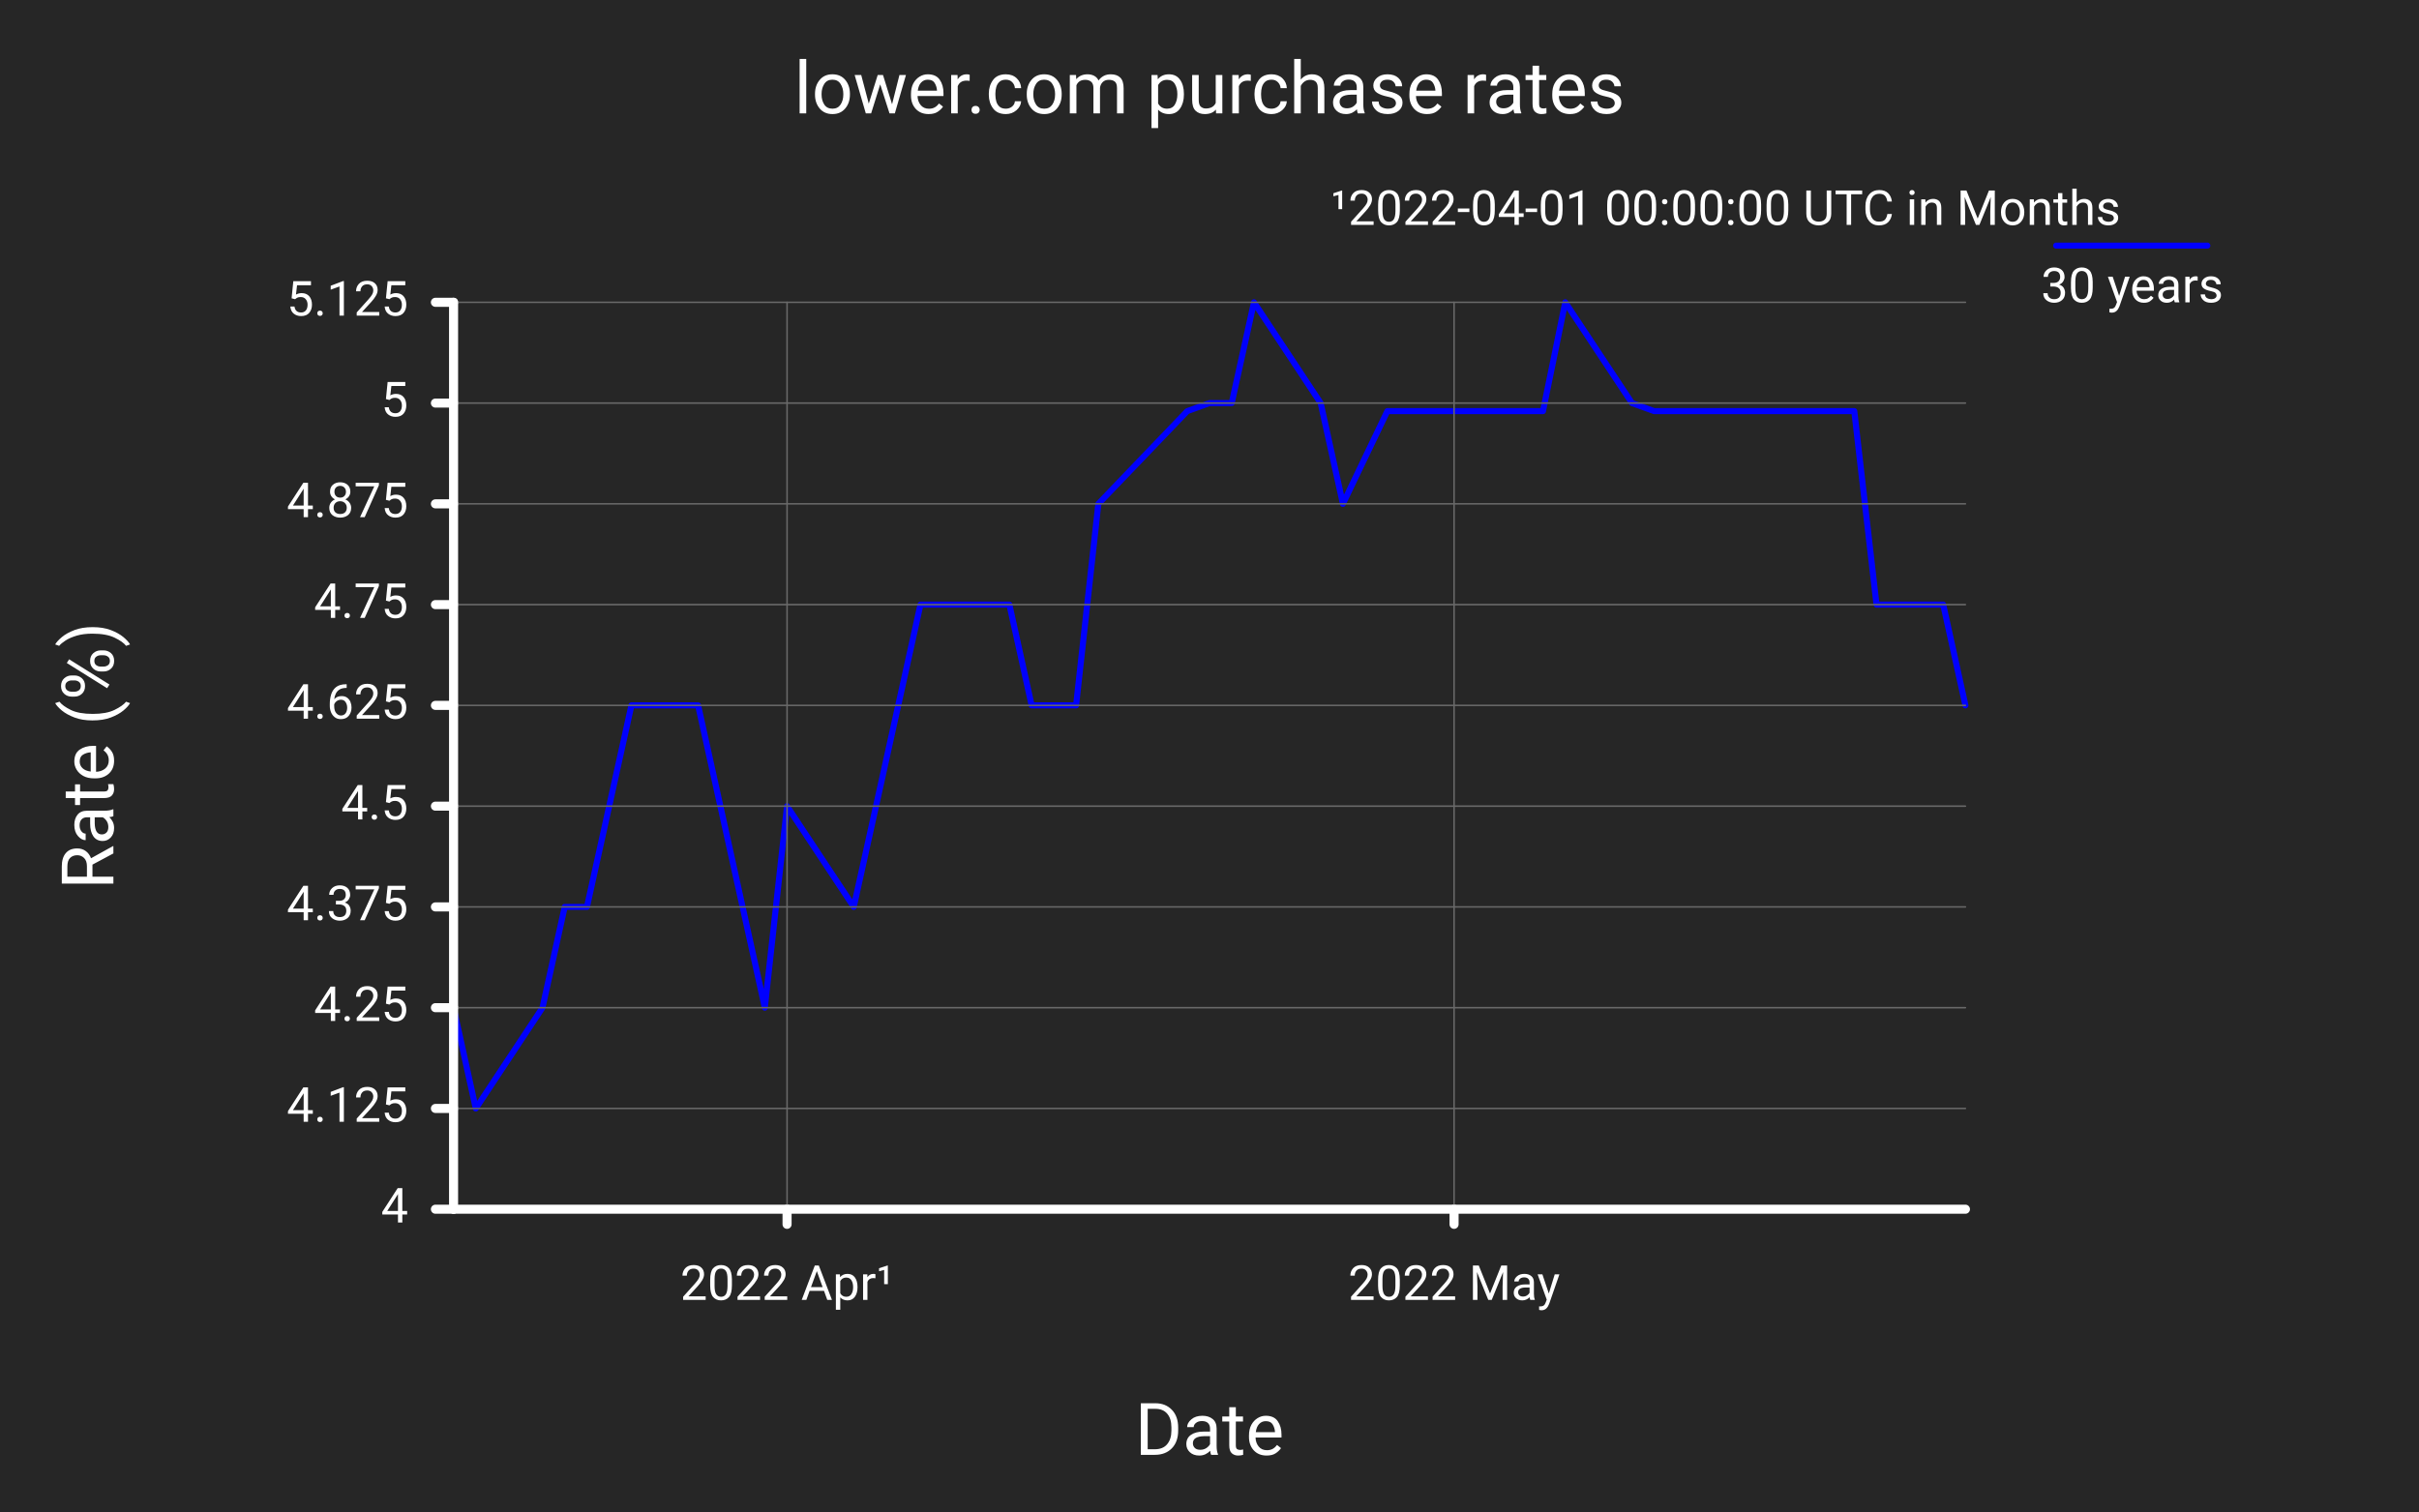
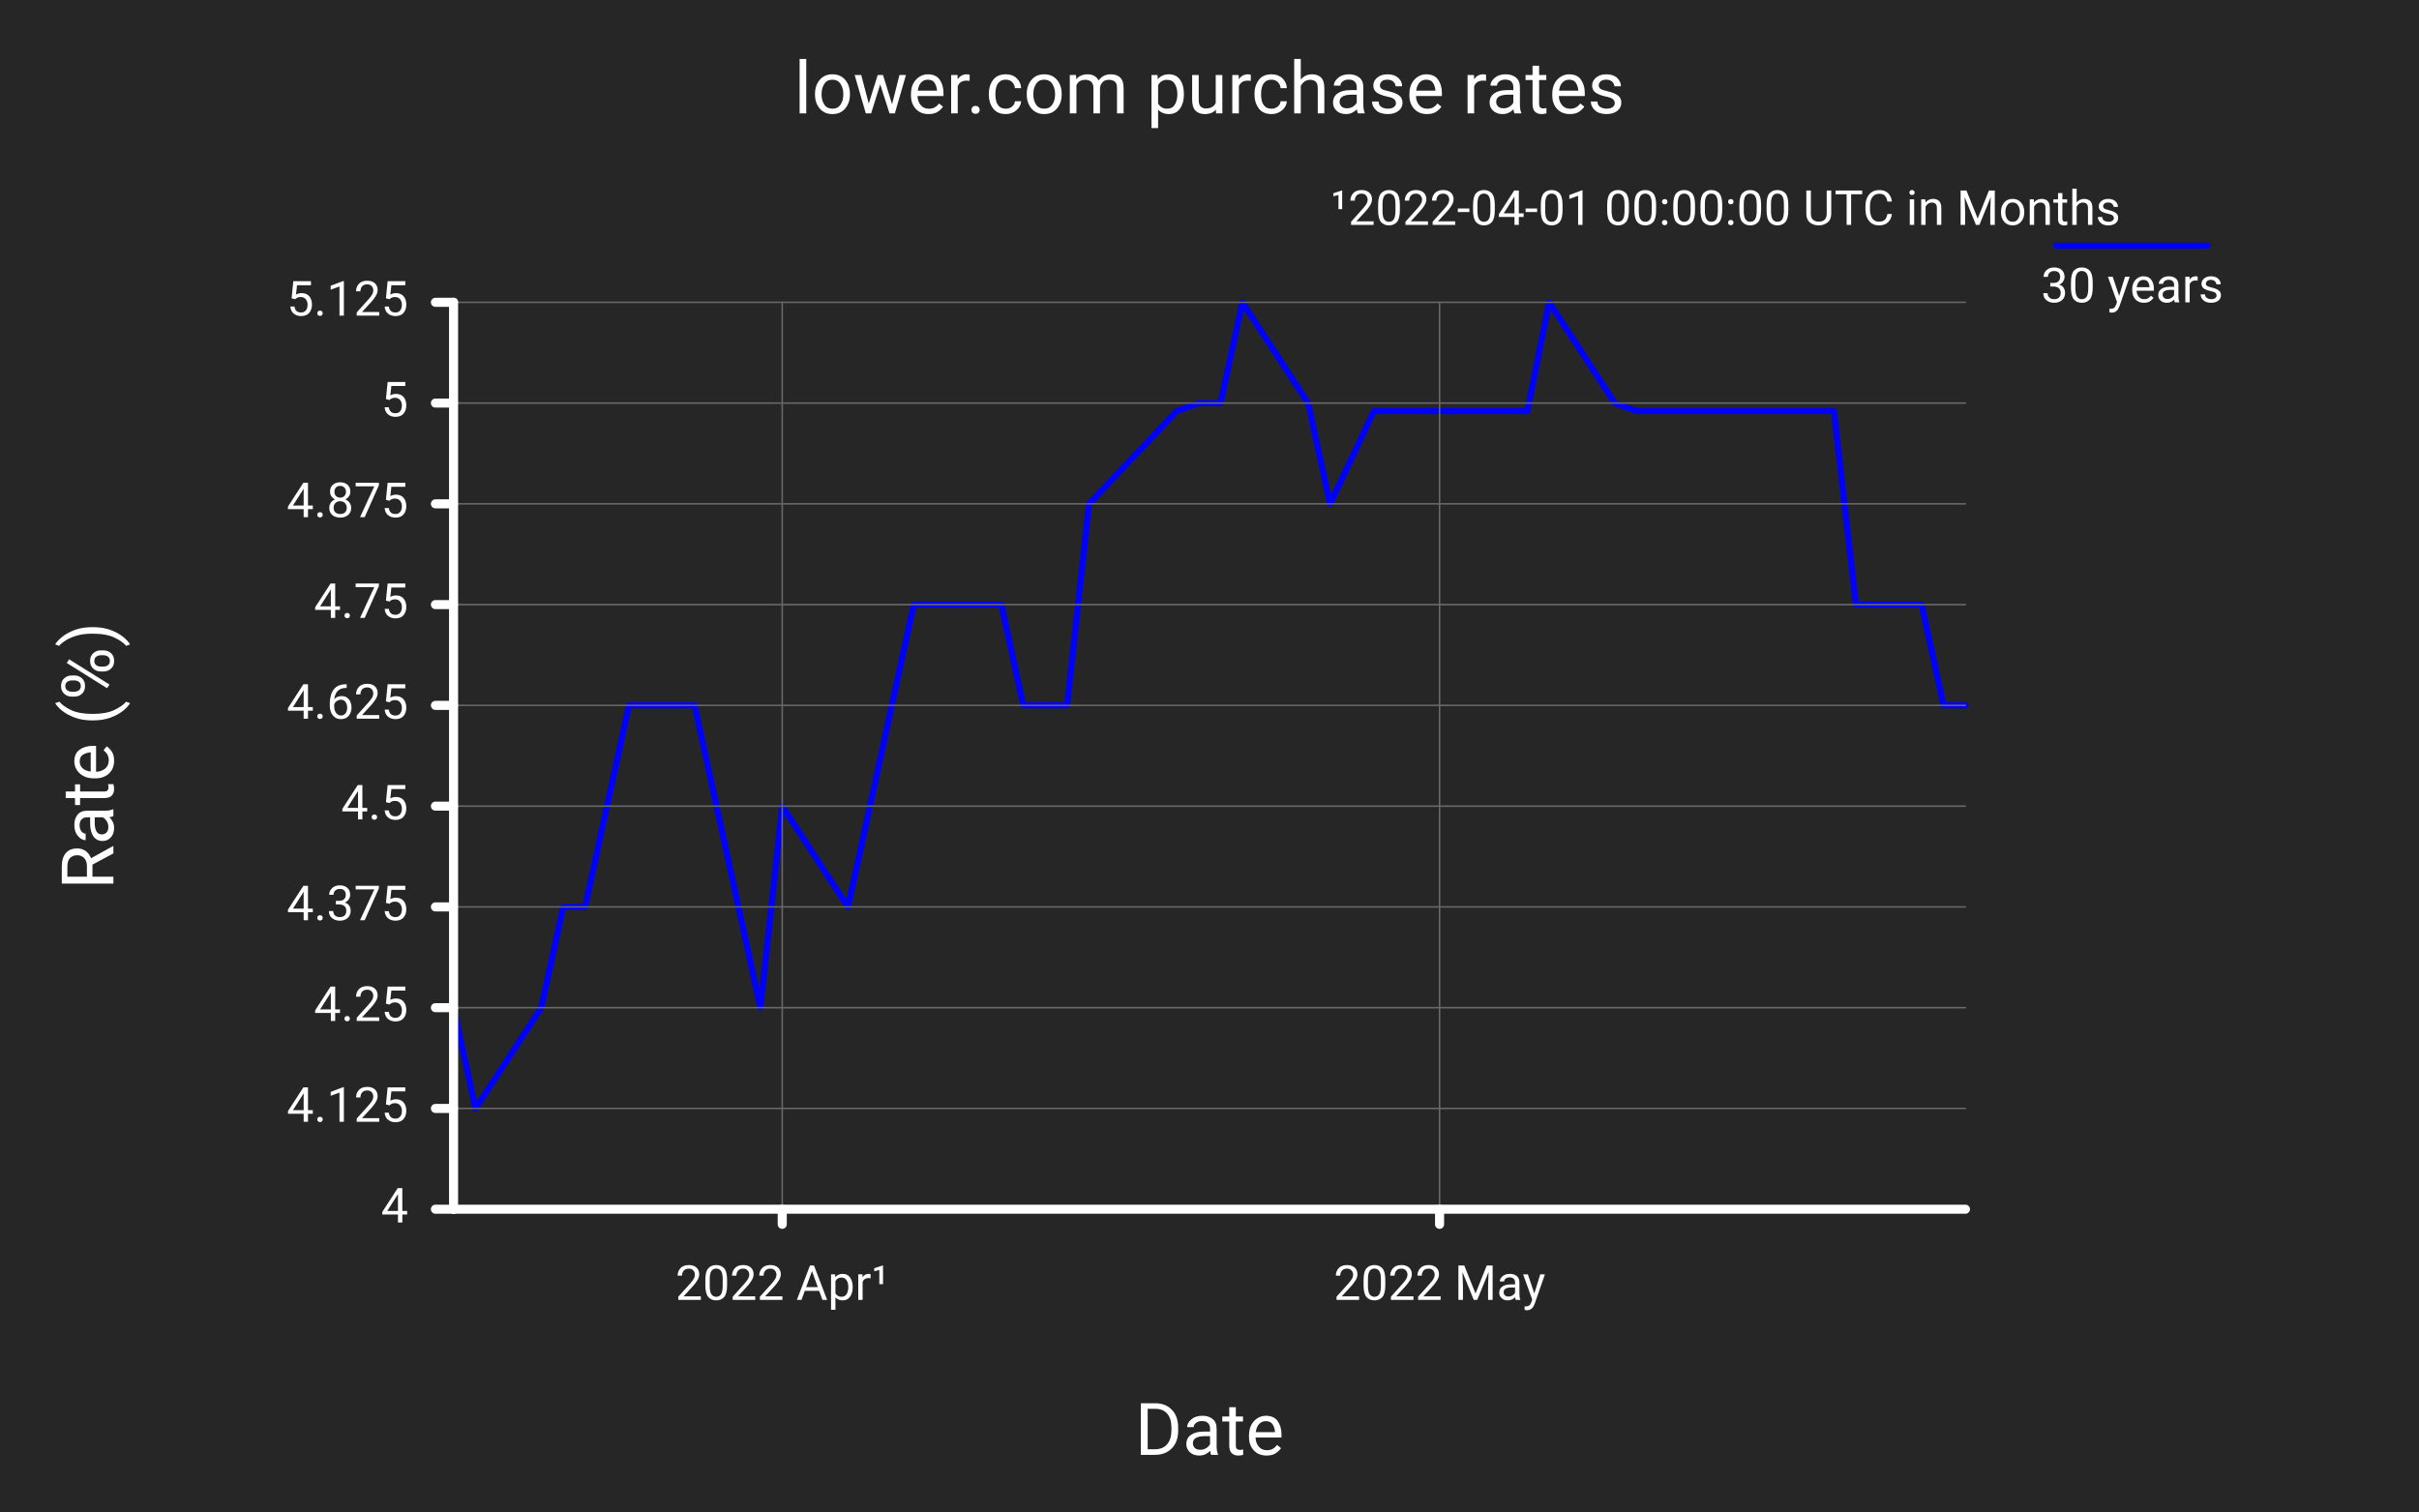
<svg xmlns="http://www.w3.org/2000/svg" class="poloto" width="800" height="500" viewBox="0 0 800 500">
  <style>.poloto{stroke-linecap:round;stroke-linejoin:round;font-family:Roboto,sans-serif;font-size:16px;}.poloto_background{fill:#262626;}.poloto_scatter{stroke-width:7}.poloto_tick_line{stroke:dimgray;stroke-width:0.5}.poloto_line{stroke-width:2}.poloto_text{fill: white;}.poloto_axis_lines{stroke: white;stroke-width:3;fill:none;stroke-dasharray:none}.poloto_title{font-size:24px;dominant-baseline:start;text-anchor:middle;}.poloto_xname{font-size:24px;dominant-baseline:start;text-anchor:middle;}.poloto_yname{font-size:24px;dominant-baseline:start;text-anchor:middle;}.poloto0stroke{stroke:blue;}.poloto1stroke{stroke:red;}.poloto2stroke{stroke:green;}.poloto3stroke{stroke:gold;}.poloto4stroke{stroke:aqua;}.poloto5stroke{stroke:lime;}.poloto6stroke{stroke:orange;}.poloto7stroke{stroke:chocolate;}.poloto0fill{fill:blue;}.poloto1fill{fill:red;}.poloto2fill{fill:green;}.poloto3fill{fill:gold;}.poloto4fill{fill:aqua;}.poloto5fill{fill:lime;}.poloto6fill{fill:orange;}.poloto7fill{fill:chocolate;}</style>
  <circle r="1e5" class="poloto_background" />
  <text class="poloto_text poloto_legend_text" x="675" y="100">30 years</text>
  <line class="poloto_line poloto_legend_icon poloto0stroke poloto0legend" stroke="black" x1="680" x2="730" y1="81.25" y2="81.25" />
-   <path class="poloto_line poloto0stroke" fill="none" stroke="black" d=" M 150.00 333.33 L 157.35 366.67 L 179.41 333.33 L 186.76 300.00 L 194.12 300.00 L 194.12 300.00 L 208.82 233.33 L 230.88 233.33 L 238.24 266.67 L 245.59 300.00 L 252.94 333.33 L 260.29 266.67 L 282.35 300.00 L 289.71 266.67 L 297.06 233.33 L 304.41 200.00 L 311.76 200.00 L 333.82 200.00 L 341.18 233.33 L 348.53 233.33 L 355.88 233.33 L 363.24 166.67 L 392.65 136.00 L 400.00 133.33 L 407.35 133.33 L 414.71 100.00 L 436.76 133.33 L 444.12 166.67 L 458.82 136.00 L 466.18 136.00 L 488.24 136.00 L 495.59 136.00 L 502.94 136.00 L 510.29 136.00 L 517.65 100.00 L 539.71 133.33 L 547.06 136.00 L 547.06 136.00 L 554.41 136.00 L 561.76 136.00 L 569.12 136.00 L 591.18 136.00 L 598.53 136.00 L 605.88 136.00 L 605.88 136.00 L 613.24 136.00 L 620.59 200.00 L 642.65 200.00 L 650.00 233.33" />
+   <path class="poloto_line poloto0stroke" fill="none" stroke="black" d=" M 150.00 333.33 L 157.25 366.67 L 178.99 333.33 L 186.23 300.00 L 193.48 300.00 L 193.48 300.00 L 207.97 233.33 L 229.71 233.33 L 236.96 266.67 L 244.20 300.00 L 251.45 333.33 L 258.70 266.67 L 280.43 300.00 L 287.68 266.67 L 294.93 233.33 L 302.17 200.00 L 309.42 200.00 L 331.16 200.00 L 338.41 233.33 L 345.65 233.33 L 352.90 233.33 L 360.14 166.67 L 389.13 136.00 L 396.38 133.33 L 403.62 133.33 L 410.87 100.00 L 432.61 133.33 L 439.86 166.67 L 454.35 136.00 L 461.59 136.00 L 483.33 136.00 L 490.58 136.00 L 497.83 136.00 L 505.07 136.00 L 512.32 100.00 L 534.06 133.33 L 541.30 136.00 L 541.30 136.00 L 548.55 136.00 L 555.80 136.00 L 563.04 136.00 L 584.78 136.00 L 592.03 136.00 L 599.28 136.00 L 599.28 136.00 L 606.52 136.00 L 613.77 200.00 L 635.51 200.00 L 642.75 233.33 L 650.00 233.33" />
  <text class="poloto_labels poloto_text poloto_title" x="400" y="37.5">lower.com purchase rates</text>
  <text class="poloto_labels poloto_text poloto_xname" x="400" y="481.25">Date</text>
  <text class="poloto_labels poloto_text poloto_yname" transform="rotate(-90,37.5,250)" x="37.5" y="250">Rate (%)</text>
  <text class="poloto_tick_labels poloto_text" dominant-baseline="middle" text-anchor="start" x="150" y="70" />
  <line class="poloto_axis_lines" stroke="black" x1="150" x2="144" y1="400" y2="400" />
  <line class="poloto_tick_line" stroke="black" x1="150" x2="650" y1="400" y2="400" />
  <text class="poloto_tick_labels poloto_text" dominant-baseline="middle" text-anchor="end" x="135" y="400">4</text>
  <line class="poloto_axis_lines" stroke="black" x1="150" x2="144" y1="366.667" y2="366.667" />
  <line class="poloto_tick_line" stroke="black" x1="150" x2="650" y1="366.667" y2="366.667" />
  <text class="poloto_tick_labels poloto_text" dominant-baseline="middle" text-anchor="end" x="135" y="366.667">4.125</text>
  <line class="poloto_axis_lines" stroke="black" x1="150" x2="144" y1="333.333" y2="333.333" />
  <line class="poloto_tick_line" stroke="black" x1="150" x2="650" y1="333.333" y2="333.333" />
  <text class="poloto_tick_labels poloto_text" dominant-baseline="middle" text-anchor="end" x="135" y="333.333">4.25</text>
  <line class="poloto_axis_lines" stroke="black" x1="150" x2="144" y1="300" y2="300" />
  <line class="poloto_tick_line" stroke="black" x1="150" x2="650" y1="300" y2="300" />
  <text class="poloto_tick_labels poloto_text" dominant-baseline="middle" text-anchor="end" x="135" y="300">4.375</text>
  <line class="poloto_axis_lines" stroke="black" x1="150" x2="144" y1="266.667" y2="266.667" />
  <line class="poloto_tick_line" stroke="black" x1="150" x2="650" y1="266.667" y2="266.667" />
  <text class="poloto_tick_labels poloto_text" dominant-baseline="middle" text-anchor="end" x="135" y="266.667">4.5</text>
  <line class="poloto_axis_lines" stroke="black" x1="150" x2="144" y1="233.333" y2="233.333" />
  <line class="poloto_tick_line" stroke="black" x1="150" x2="650" y1="233.333" y2="233.333" />
  <text class="poloto_tick_labels poloto_text" dominant-baseline="middle" text-anchor="end" x="135" y="233.333">4.625</text>
  <line class="poloto_axis_lines" stroke="black" x1="150" x2="144" y1="200" y2="200" />
  <line class="poloto_tick_line" stroke="black" x1="150" x2="650" y1="200" y2="200" />
  <text class="poloto_tick_labels poloto_text" dominant-baseline="middle" text-anchor="end" x="135" y="200">4.75</text>
  <line class="poloto_axis_lines" stroke="black" x1="150" x2="144" y1="166.667" y2="166.667" />
  <line class="poloto_tick_line" stroke="black" x1="150" x2="650" y1="166.667" y2="166.667" />
  <text class="poloto_tick_labels poloto_text" dominant-baseline="middle" text-anchor="end" x="135" y="166.667">4.875</text>
  <line class="poloto_axis_lines" stroke="black" x1="150" x2="144" y1="133.333" y2="133.333" />
  <line class="poloto_tick_line" stroke="black" x1="150" x2="650" y1="133.333" y2="133.333" />
  <text class="poloto_tick_labels poloto_text" dominant-baseline="middle" text-anchor="end" x="135" y="133.333">5</text>
  <line class="poloto_axis_lines" stroke="black" x1="150" x2="144" y1="100" y2="100" />
  <line class="poloto_tick_line" stroke="black" x1="150" x2="650" y1="100" y2="100" />
  <text class="poloto_tick_labels poloto_text" dominant-baseline="middle" text-anchor="end" x="135" y="100">5.125</text>
  <text class="poloto_tick_labels poloto_text" dominant-baseline="middle" text-anchor="start" x="440" y="70">¹2022-04-01 00:00:00 UTC in Months</text>
-   <line class="poloto_axis_lines" stroke="black" x1="260.294" x2="260.294" y1="400" y2="405" />
-   <line class="poloto_tick_line" stroke="black" x1="260.294" x2="260.294" y1="400" y2="100" />
-   <text class="poloto_tick_labels poloto_text" dominant-baseline="start" text-anchor="middle" x="260.294" y="430">2022 Apr¹</text>
-   <line class="poloto_axis_lines" stroke="black" x1="480.882" x2="480.882" y1="400" y2="405" />
-   <line class="poloto_tick_line" stroke="black" x1="480.882" x2="480.882" y1="400" y2="100" />
-   <text class="poloto_tick_labels poloto_text" dominant-baseline="start" text-anchor="middle" x="480.882" y="430">2022 May</text>
+   <line class="poloto_axis_lines" stroke="black" x1="258.696" x2="258.696" y1="400" y2="405" />
+   <line class="poloto_tick_line" stroke="black" x1="258.696" x2="258.696" y1="400" y2="100" />
+   <text class="poloto_tick_labels poloto_text" dominant-baseline="start" text-anchor="middle" x="258.696" y="430">2022 Apr¹</text>
+   <line class="poloto_axis_lines" stroke="black" x1="476.087" x2="476.087" y1="400" y2="405" />
+   <line class="poloto_tick_line" stroke="black" x1="476.087" x2="476.087" y1="400" y2="100" />
+   <text class="poloto_tick_labels poloto_text" dominant-baseline="start" text-anchor="middle" x="476.087" y="430">2022 May</text>
  <path stroke="black" fill="none" class="poloto_axis_lines" d=" M 150 400 L 650 400" />
  <path stroke="black" fill="none" class="poloto_axis_lines" d=" M 150 400 L 150 100" />
</svg>
